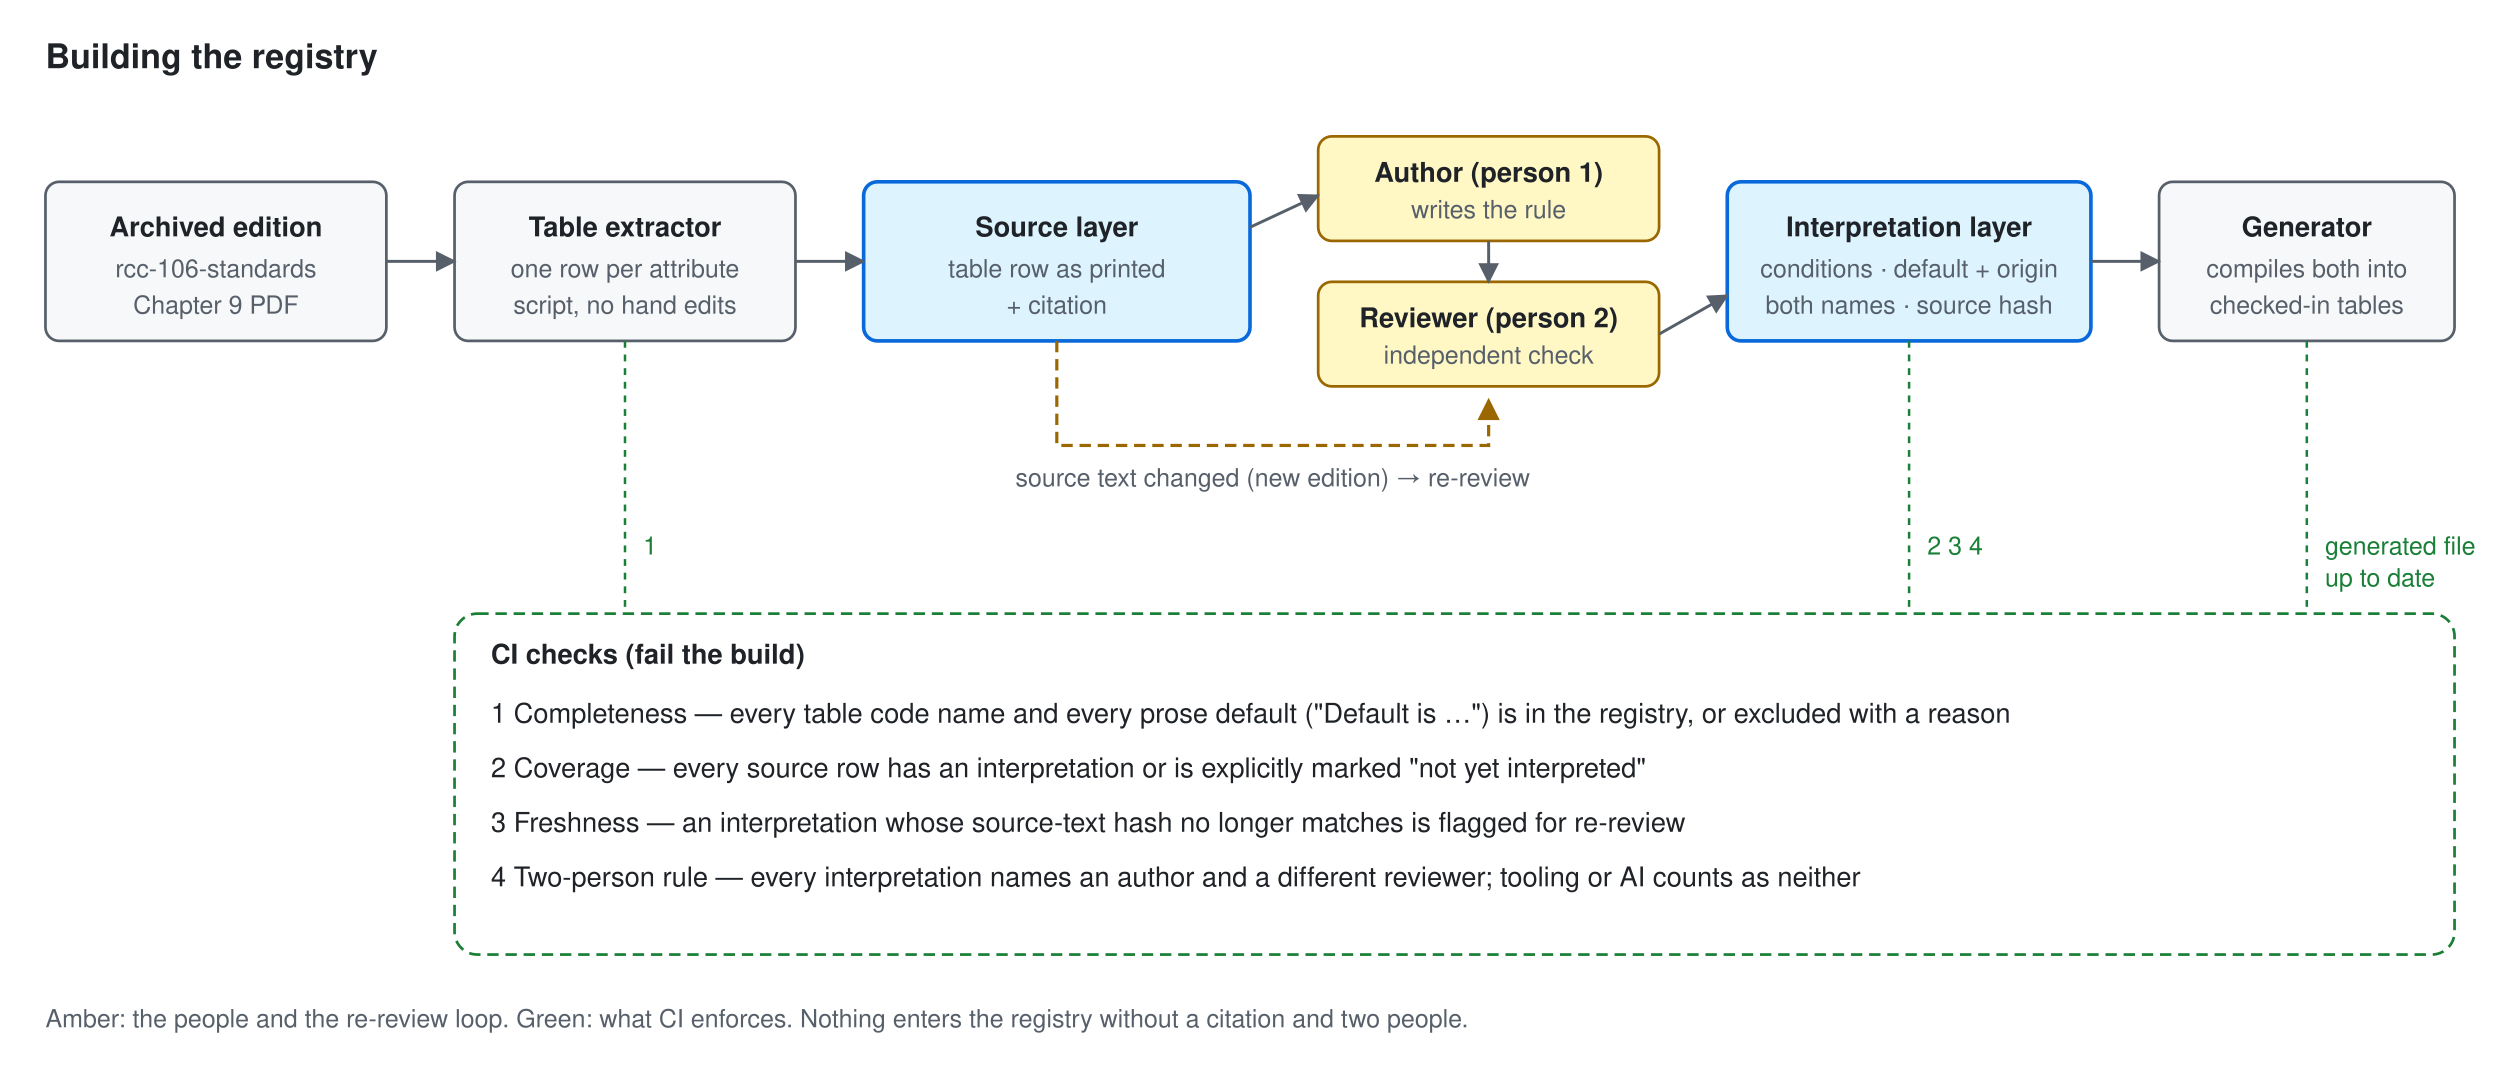
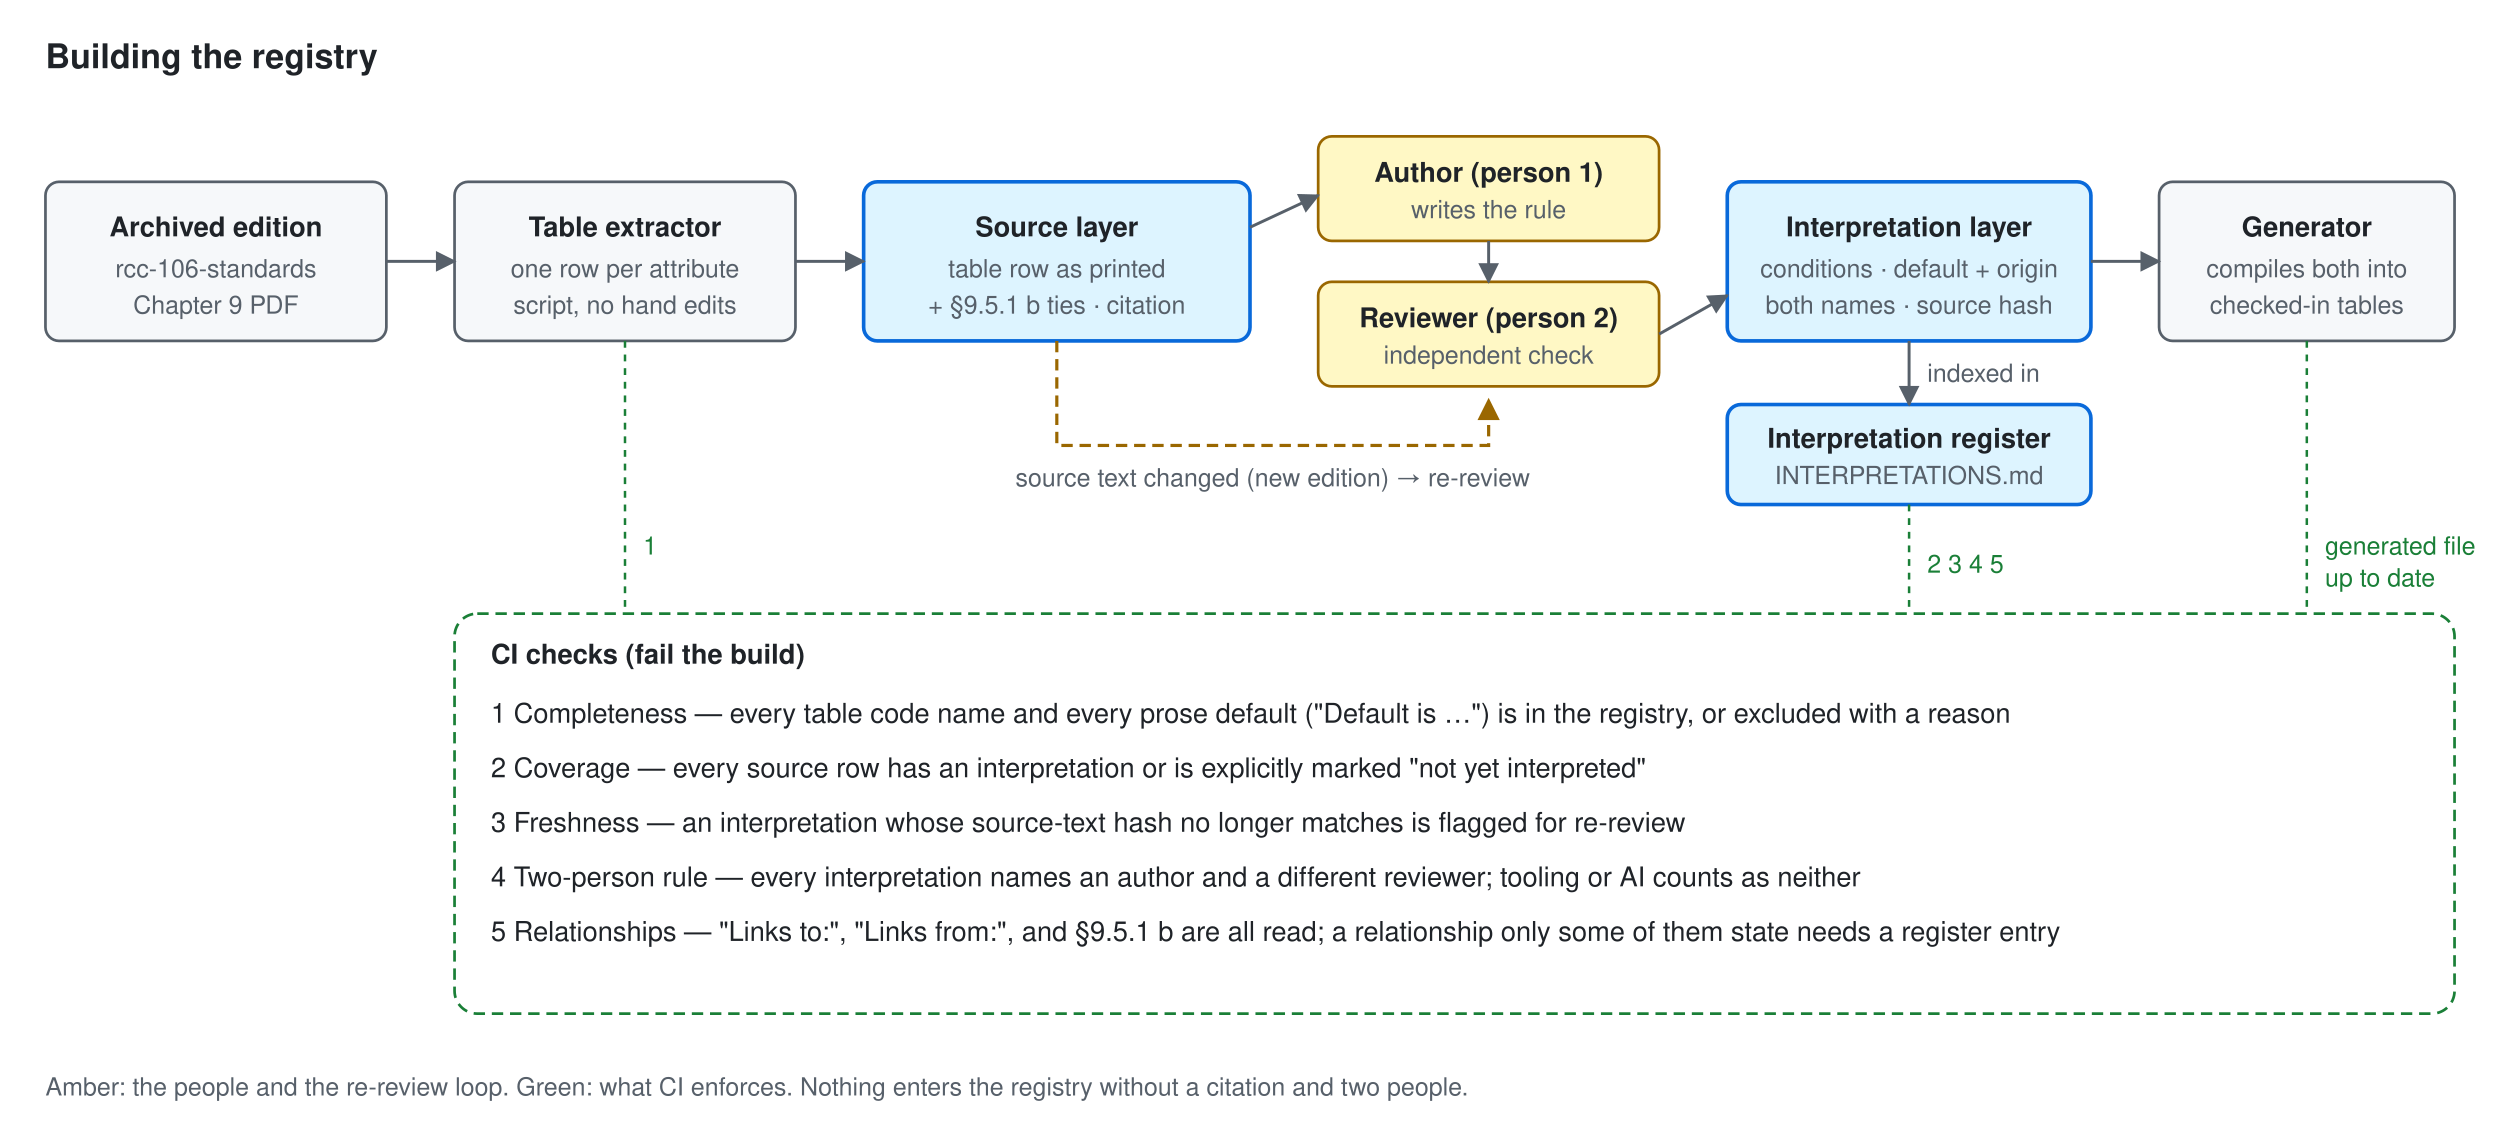
- <svg xmlns="http://www.w3.org/2000/svg" viewBox="0 0 1100 470" role="img" aria-label="Building the registry: the table extractor turns an archived Chapter 9 edition into the source layer of cited table text; one person authors each interpretation and a second person reviews it; the generator compiles source and interpretations into checked-in static tables; four CI checks guard completeness, interpretation coverage, source-text changes, and the two-person rule; a changed source row sends its interpretation back for re-review.">
+ <svg xmlns="http://www.w3.org/2000/svg" viewBox="0 0 1100 500" role="img" aria-label="Building the registry: the table extractor turns an archived Chapter 9 edition into the source layer of cited table text; one person authors each interpretation and a second person reviews it; the generator compiles source and interpretations into checked-in static tables; each interpretation is indexed in the interpretation register; five CI checks guard completeness, interpretation coverage, source-text changes, the two-person rule, and relationships stated by only some of their three sources, which need a register entry; a changed source row sends its interpretation back for re-review.">
  <style>
    text { font-family: -apple-system, "Segoe UI", Helvetica, Arial, sans-serif; font-size: 12px; fill: #1f2328; }
    .t { font-size: 15px; font-weight: 600; }
    .b { font-weight: 600; }
    .l { font-size: 11px; fill: #57606a; }
    .box { fill: #f6f8fa; stroke: #57606a; stroke-width: 1.2; }
    .hl { fill: #ddf4ff; stroke: #0969da; stroke-width: 1.6; }
    .usr { fill: #fff8c5; stroke: #9a6700; stroke-width: 1.2; }
    .chk { fill: none; stroke: #1a7f37; stroke-width: 1.2; stroke-dasharray: 5 3; }
    .ln { stroke: #57606a; stroke-width: 1.3; fill: none; }
    .cl { stroke: #9a6700; stroke-width: 1.4; fill: none; stroke-dasharray: 5 3; }
    .gk { stroke: #1a7f37; stroke-width: 1.1; fill: none; stroke-dasharray: 3 3; }
    .gt { font-size: 11px; fill: #1a7f37; }
    .ah { fill: #57606a; } .ahc { fill: #9a6700; }
    @media (prefers-color-scheme: dark) {
      text { fill: #e6edf3; } .l { fill: #9198a1; } .gt { fill: #3fb950; }
      .box { fill: #161b22; stroke: #9198a1; } .hl { fill: #0c2d6b; stroke: #4493f8; }
      .usr { fill: #3b2e00; stroke: #d29922; } .chk, .gk { stroke: #3fb950; }
      .ln { stroke: #9198a1; } .cl { stroke: #d29922; }
      .ah { fill: #9198a1; } .ahc { fill: #d29922; }
    }
  </style>
  <defs>
    <marker id="a" viewBox="0 0 10 10" refX="9" refY="5" markerWidth="7" markerHeight="7" orient="auto-start-reverse">
      <path class="ah" d="M0,0 L10,5 L0,10 z" />
    </marker>
    <marker id="c" viewBox="0 0 10 10" refX="9" refY="5" markerWidth="7" markerHeight="7" orient="auto-start-reverse">
      <path class="ahc" d="M0,0 L10,5 L0,10 z" />
    </marker>
  </defs>
  <text class="t" x="20" y="30">Building the registry</text>
  <rect class="box" x="20" y="80" width="150" height="70" rx="6" />
  <text class="b" x="95" y="104" text-anchor="middle">Archived edition</text>
  <text class="l" x="95" y="122" text-anchor="middle">rcc-106-standards</text>
  <text class="l" x="95" y="138" text-anchor="middle">Chapter 9 PDF</text>
  <rect class="box" x="200" y="80" width="150" height="70" rx="6" />
  <text class="b" x="275" y="104" text-anchor="middle">Table extractor</text>
  <text class="l" x="275" y="122" text-anchor="middle">one row per attribute</text>
  <text class="l" x="275" y="138" text-anchor="middle">script, no hand edits</text>
  <path class="ln" d="M170,115 L200,115" marker-end="url(#a)" />
  <rect class="hl" x="380" y="80" width="170" height="70" rx="6" />
  <text class="b" x="465" y="104" text-anchor="middle">Source layer</text>
  <text class="l" x="465" y="122" text-anchor="middle">table row as printed</text>
-   <text class="l" x="465" y="138" text-anchor="middle">+ citation</text>
+   <text class="l" x="465" y="138" text-anchor="middle">+ §9.5.1 b ties · citation</text>
  <path class="ln" d="M350,115 L380,115" marker-end="url(#a)" />
  <rect class="usr" x="580" y="60" width="150" height="46" rx="6" />
  <text class="b" x="655" y="80" text-anchor="middle">Author (person 1)</text>
  <text class="l" x="655" y="96" text-anchor="middle">writes the rule</text>
  <rect class="usr" x="580" y="124" width="150" height="46" rx="6" />
  <text class="b" x="655" y="144" text-anchor="middle">Reviewer (person 2)</text>
  <text class="l" x="655" y="160" text-anchor="middle">independent check</text>
  <path class="ln" d="M550,100 L580,86" marker-end="url(#a)" />
  <path class="ln" d="M655,106 L655,124" marker-end="url(#a)" />
  <rect class="hl" x="760" y="80" width="160" height="70" rx="6" />
  <text class="b" x="840" y="104" text-anchor="middle">Interpretation layer</text>
  <text class="l" x="840" y="122" text-anchor="middle">conditions · default + origin</text>
  <text class="l" x="840" y="138" text-anchor="middle">both names · source hash</text>
  <path class="ln" d="M730,147 L760,130" marker-end="url(#a)" />
  <rect class="box" x="950" y="80" width="130" height="70" rx="6" />
  <text class="b" x="1015" y="104" text-anchor="middle">Generator</text>
  <text class="l" x="1015" y="122" text-anchor="middle">compiles both into</text>
  <text class="l" x="1015" y="138" text-anchor="middle">checked-in tables</text>
  <path class="ln" d="M920,115 L950,115" marker-end="url(#a)" />
  <path class="cl" d="M465,150 L465,196 L655,196 L655,176" marker-end="url(#c)" />
  <text class="l" x="560" y="214" text-anchor="middle">source text changed (new edition) → re-review</text>
-   <rect class="chk" x="200" y="270" width="880" height="150" rx="10" />
+   <rect class="chk" x="200" y="270" width="880" height="176" rx="10" />
  <text class="b" x="216" y="292">CI checks (fail the build)</text>
  <text x="216" y="318">1 Completeness — every table code name and every prose default ("Default is …") is in the registry, or excluded with a reason</text>
  <text x="216" y="342">2 Coverage — every source row has an interpretation or is explicitly marked "not yet interpreted"</text>
  <text x="216" y="366">3 Freshness — an interpretation whose source-text hash no longer matches is flagged for re-review</text>
  <text x="216" y="390">4 Two-person rule — every interpretation names an author and a different reviewer; tooling or AI counts as neither</text>
+   <text x="216" y="414">5 Relationships — "Links to:", "Links from:", and §9.5.1 b are all read; a relationship only some of them state needs a register entry</text>
  <path class="gk" d="M275,150 L275,270" />
  <text class="gt" x="283" y="244">1</text>
-   <path class="gk" d="M840,150 L840,270" />
-   <text class="gt" x="848" y="244">2 3 4</text>
+   <rect class="hl" x="760" y="178" width="160" height="44" rx="6" />
+   <text class="b" x="840" y="197" text-anchor="middle">Interpretation register</text>
+   <text class="l" x="840" y="213" text-anchor="middle">INTERPRETATIONS.md</text>
+   <path class="ln" d="M840,150 L840,178" marker-end="url(#a)" />
+   <text class="l" x="848" y="168">indexed in</text>
+   <path class="gk" d="M840,222 L840,270" />
+   <text class="gt" x="848" y="252">2 3 4 5</text>
  <path class="gk" d="M1015,150 L1015,270" />
  <text class="gt" x="1023" y="244">generated file</text>
  <text class="gt" x="1023" y="258">up to date</text>
-   <text class="l" x="20" y="452">Amber: the people and the re-review loop. Green: what CI enforces. Nothing enters the registry without a citation and two people.</text>
+   <text class="l" x="20" y="482">Amber: the people and the re-review loop. Green: what CI enforces. Nothing enters the registry without a citation and two people.</text>
</svg>
